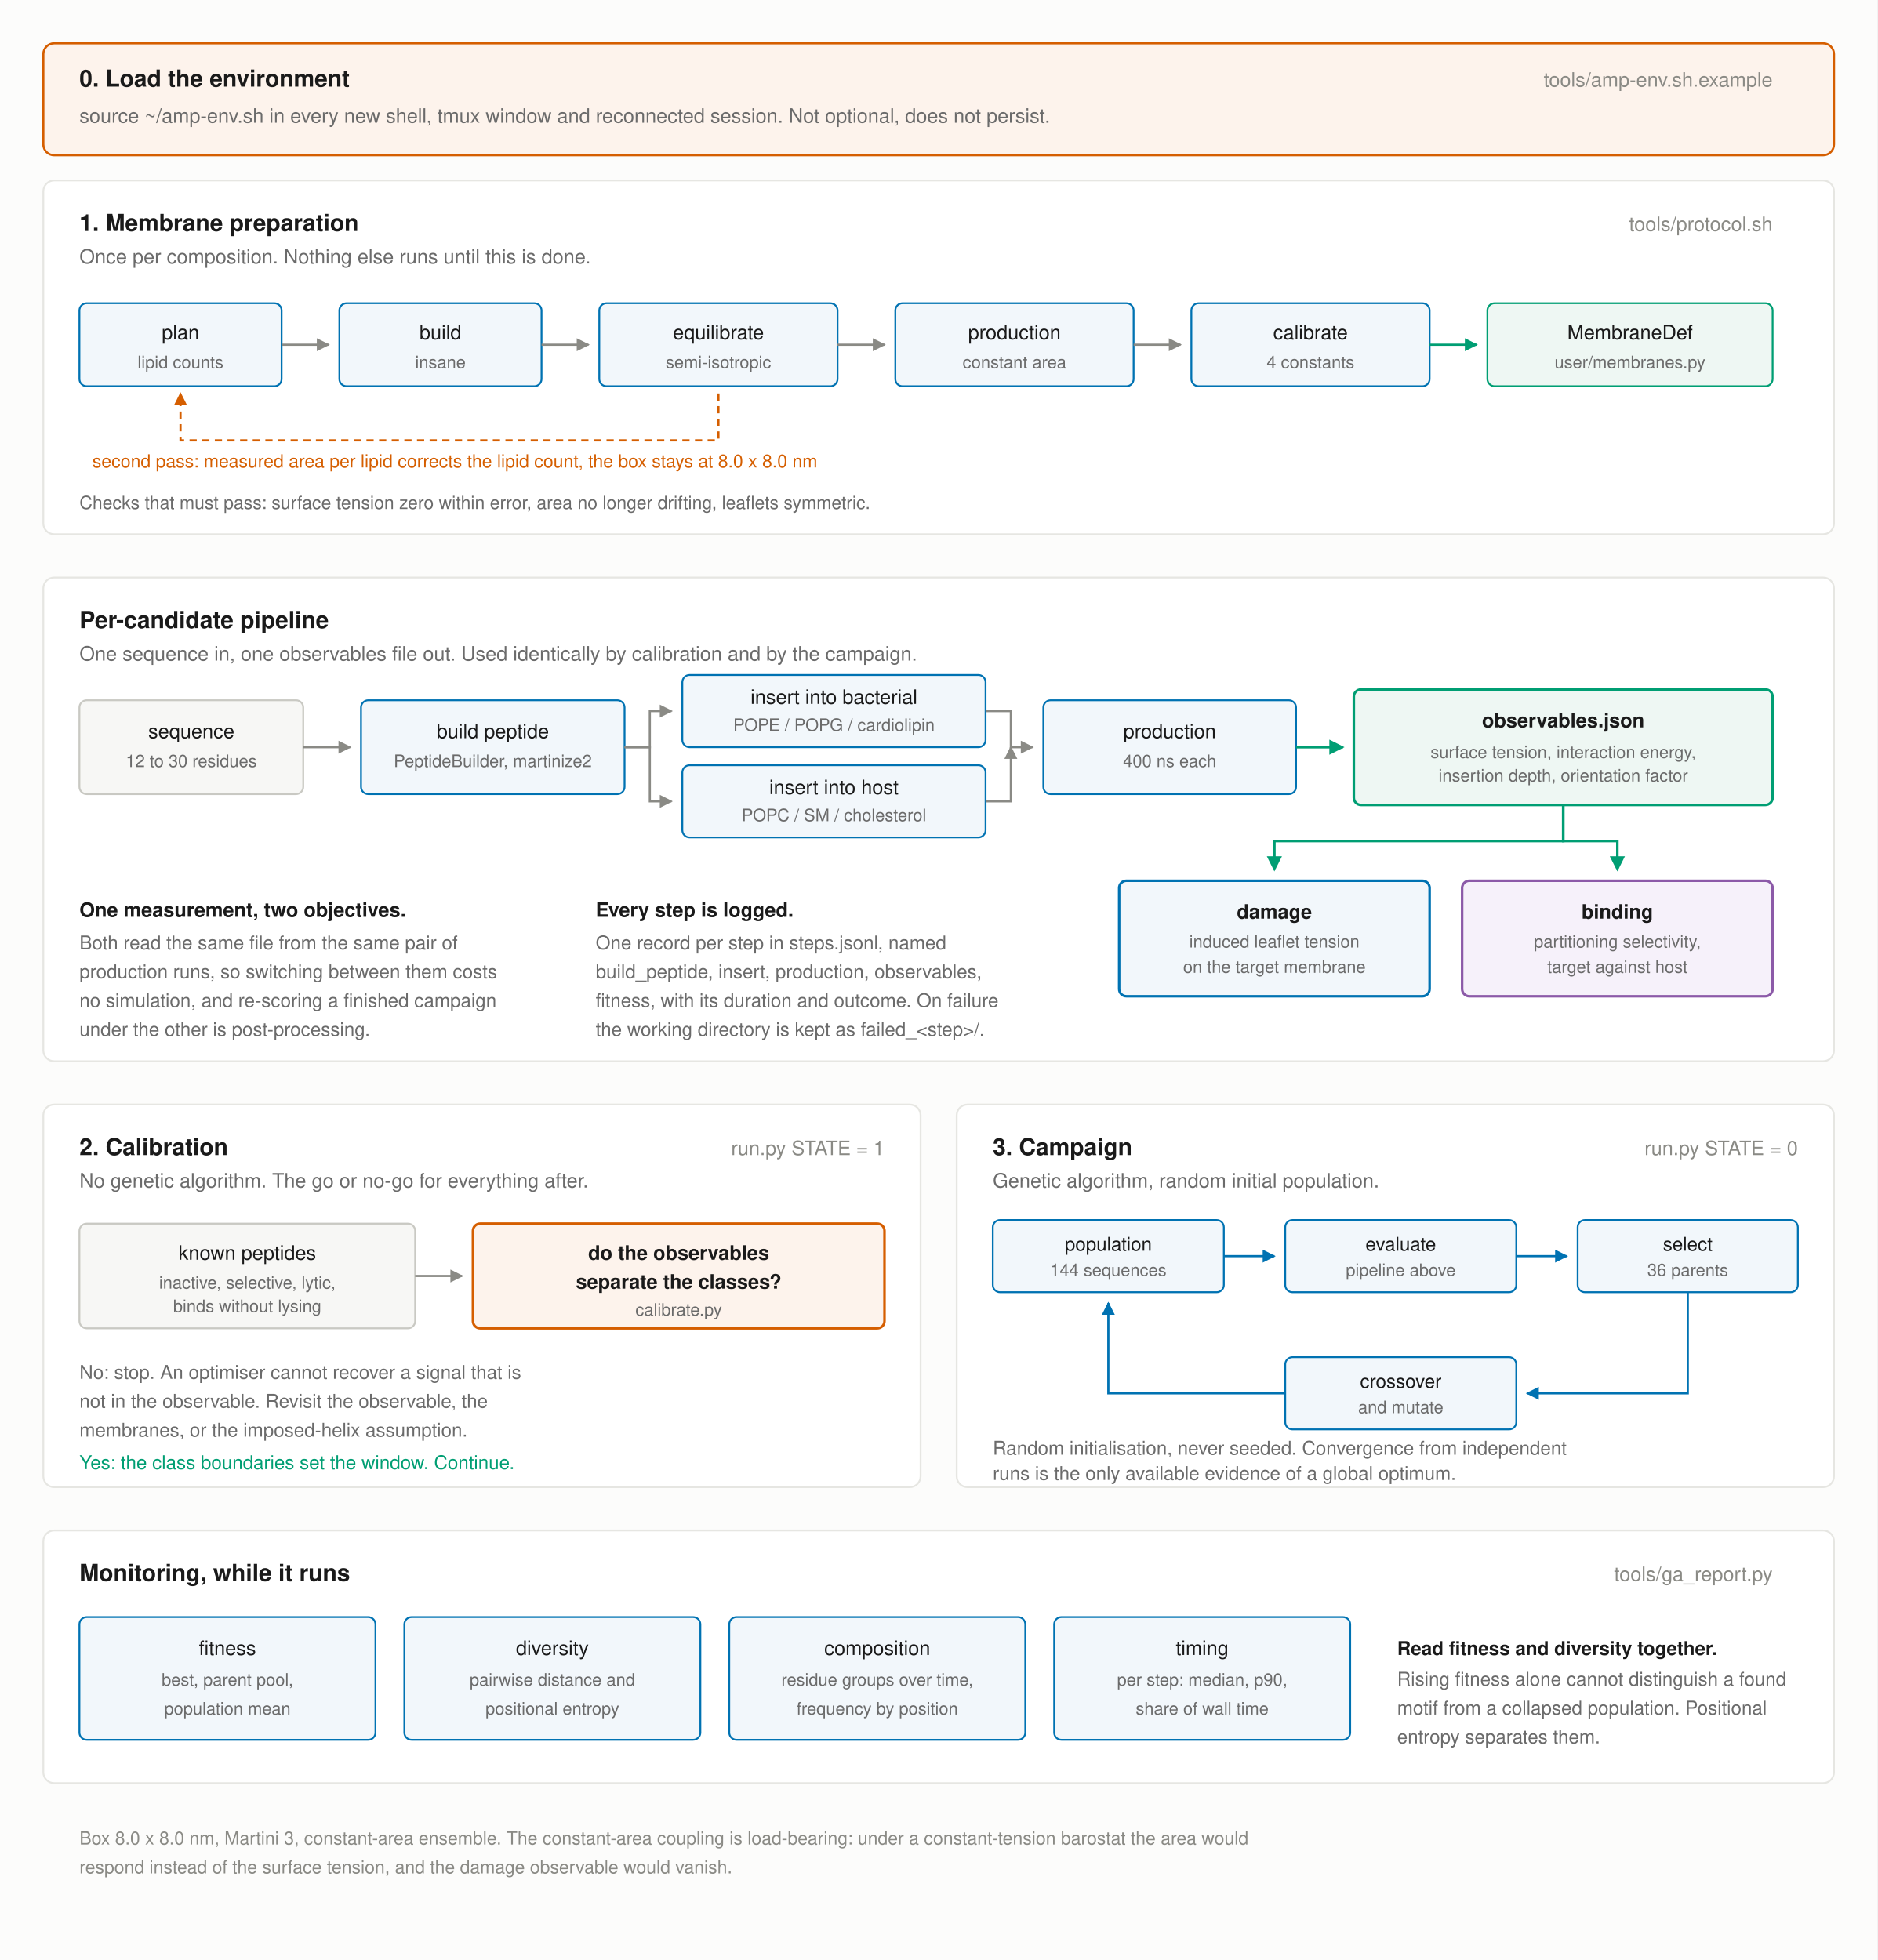
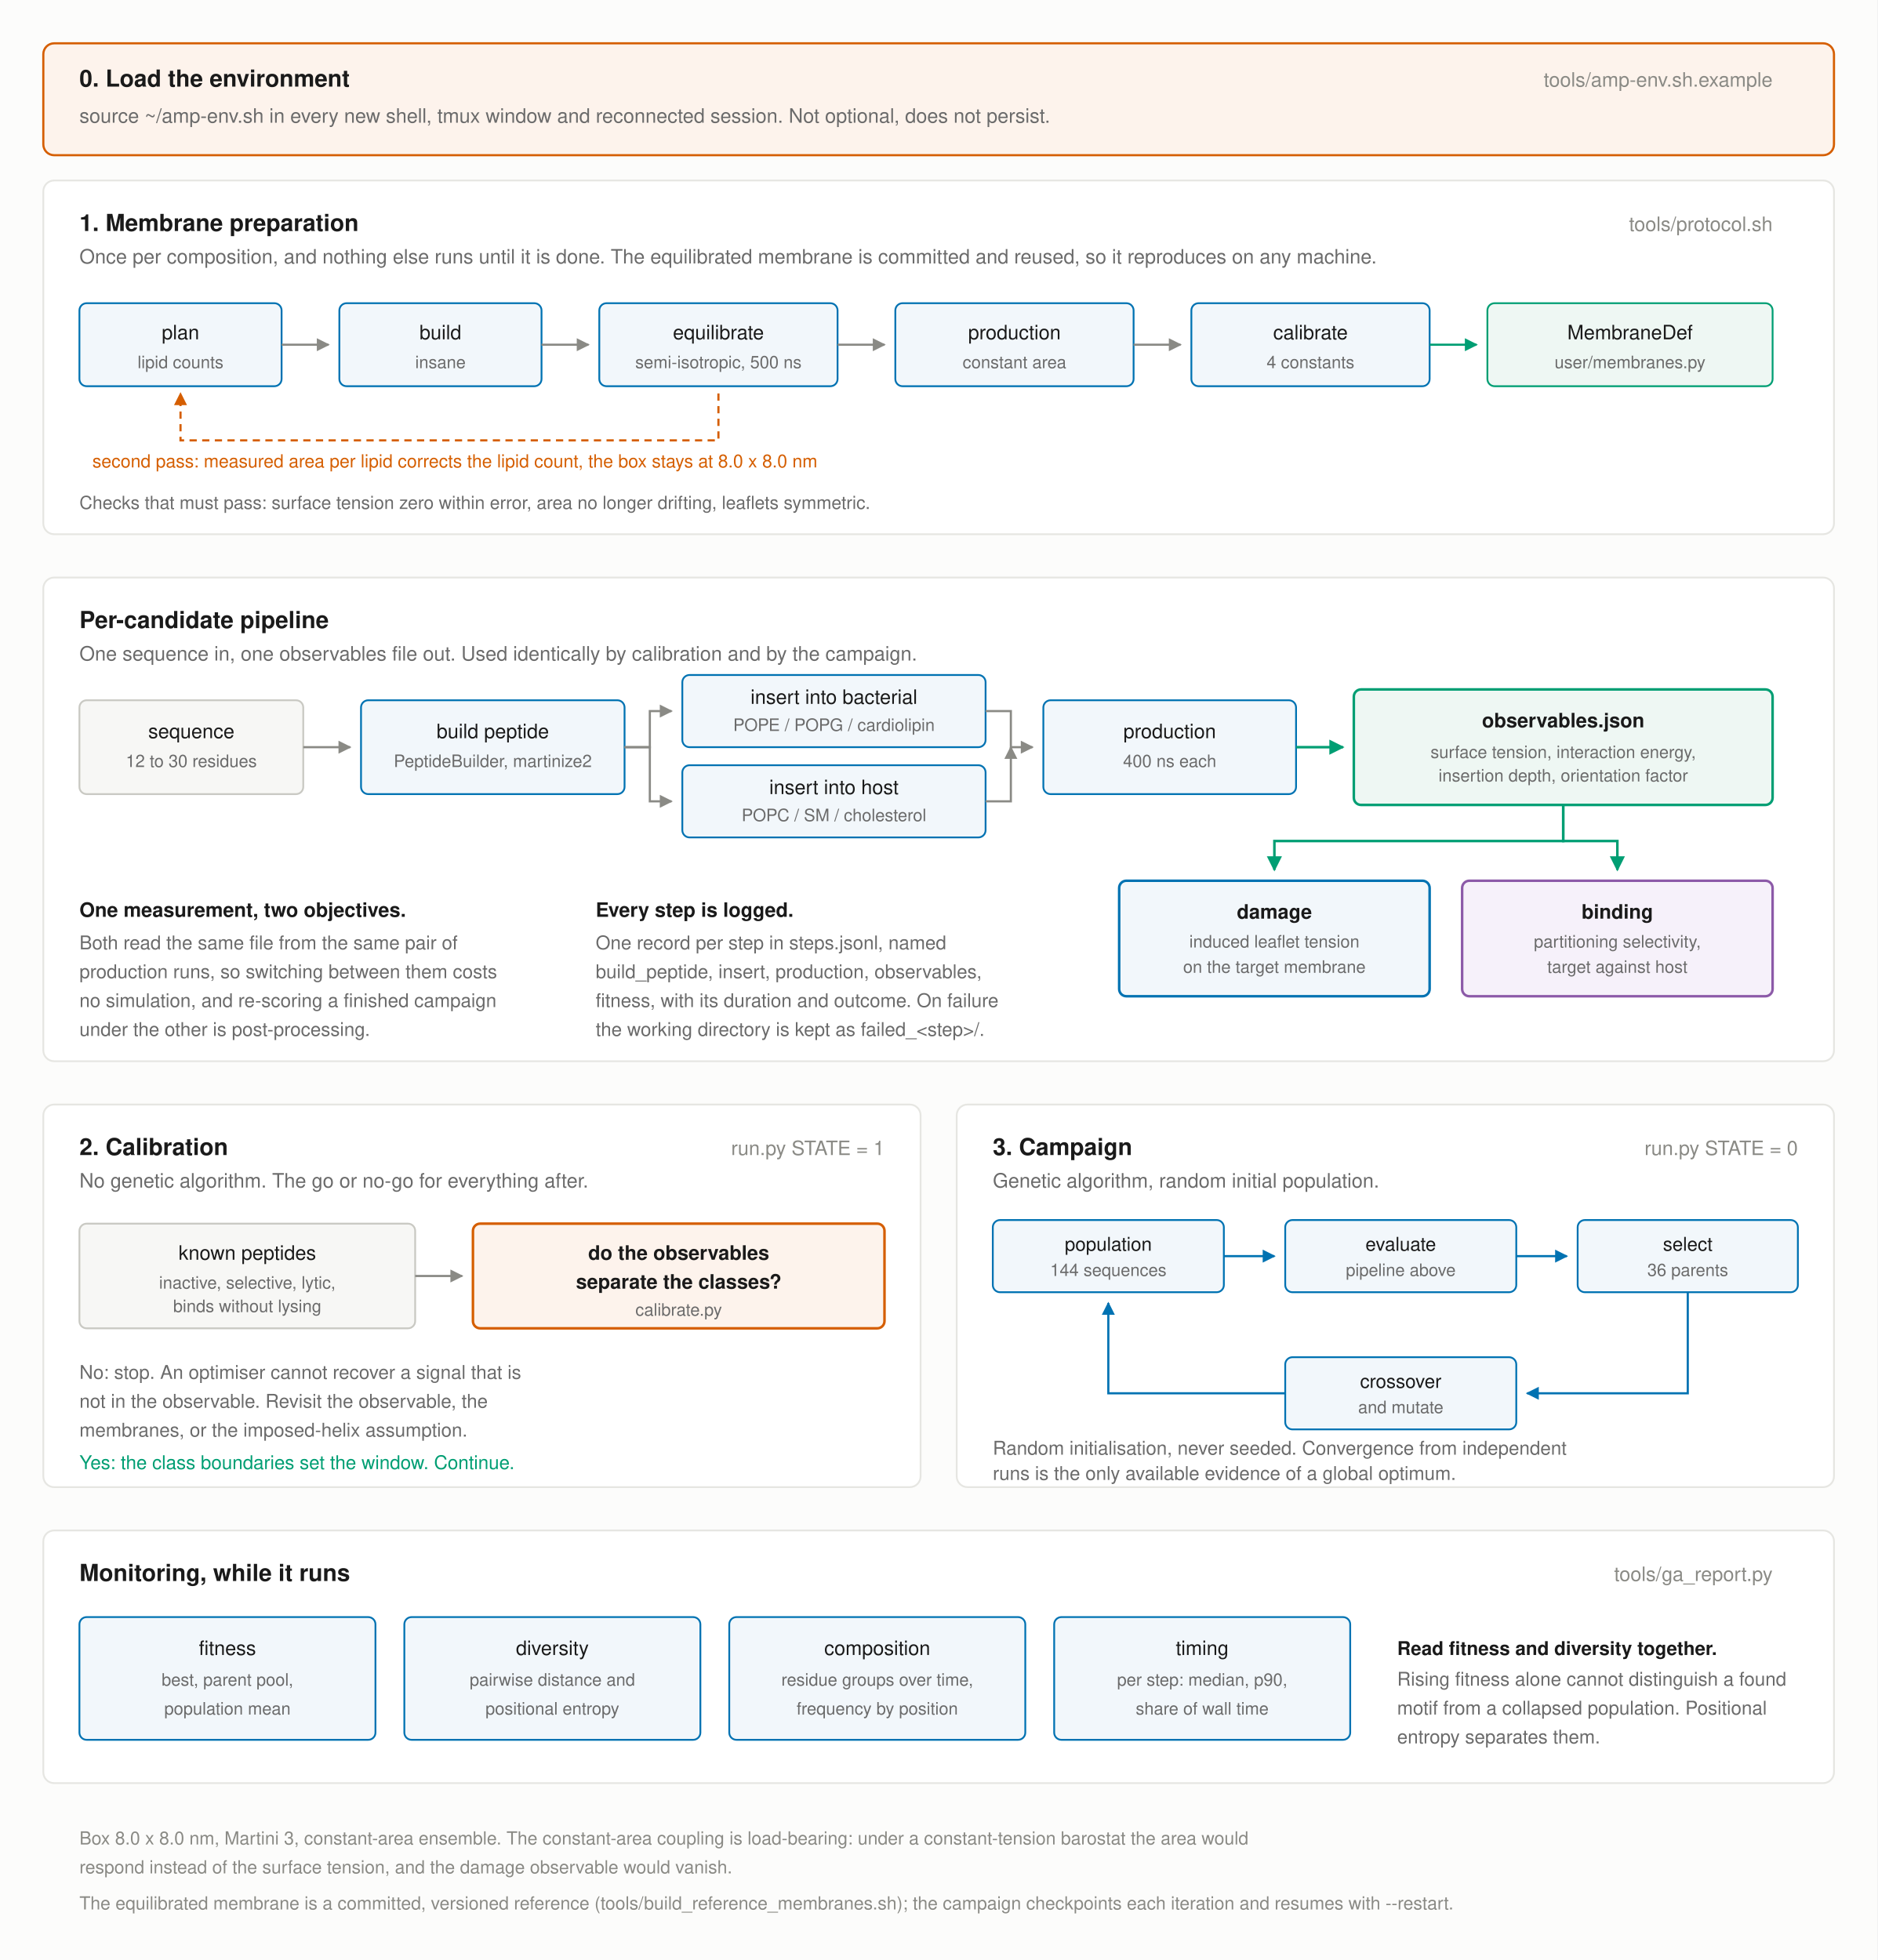
<svg xmlns="http://www.w3.org/2000/svg" viewBox="0 0 1040 1086" width="1040" height="1086" font-family="-apple-system, BlinkMacSystemFont, 'Segoe UI', Helvetica, Arial, sans-serif">
  <defs>
    <marker id="arrow" viewBox="0 0 10 10" refX="9" refY="5" markerWidth="6" markerHeight="6" orient="auto-start-reverse">
      <path d="M 0 0 L 10 5 L 0 10 z" fill="#8a8a85" />
    </marker>
    <marker id="arrowBlue" viewBox="0 0 10 10" refX="9" refY="5" markerWidth="6" markerHeight="6" orient="auto-start-reverse">
      <path d="M 0 0 L 10 5 L 0 10 z" fill="#0072B2" />
    </marker>
    <marker id="arrowGreen" viewBox="0 0 10 10" refX="9" refY="5" markerWidth="6" markerHeight="6" orient="auto-start-reverse">
      <path d="M 0 0 L 10 5 L 0 10 z" fill="#009E73" />
    </marker>
    <marker id="arrowOrange" viewBox="0 0 10 10" refX="9" refY="5" markerWidth="6" markerHeight="6" orient="auto-start-reverse">
      <path d="M 0 0 L 10 5 L 0 10 z" fill="#D55E00" />
    </marker>
  </defs>
  <rect width="1040" height="1086" fill="#fcfcfb" />
  <rect x="24" y="24" width="992" height="62" rx="6" fill="#fdf3ec" stroke="#D55E00" stroke-width="1.2" />
  <text x="44" y="48" font-size="13" font-weight="600" fill="#1a1a1a">0. Load the environment</text>
  <text x="44" y="68" font-size="11" fill="#6b6b6b">source ~/amp-env.sh  in every new shell, tmux window and reconnected session. Not optional, does not persist.</text>
  <text x="982" y="48" font-size="11" fill="#8a8a85" text-anchor="end">tools/amp-env.sh.example</text>
  <rect x="24" y="100.0" width="992" height="196" rx="6" fill="#ffffff" stroke="#e6e6e2" stroke-width="1" />
  <text x="44" y="128.0" font-size="13" font-weight="600" fill="#1a1a1a">1. Membrane preparation</text>
-   <text x="44" y="146.0" font-size="11" fill="#6b6b6b">Once per composition. Nothing else runs until this is done.</text>
+   <text x="44" y="146.0" font-size="11" fill="#6b6b6b">Once per composition, and nothing else runs until it is done. The equilibrated membrane is committed and reused, so it reproduces on any machine.</text>
  <text x="982" y="128.0" font-size="11" fill="#8a8a85" text-anchor="end">tools/protocol.sh</text>
  <g font-size="11">
    <rect x="44" y="168.0" width="112" height="46" rx="4" fill="#f2f7fb" stroke="#0072B2" stroke-width="1" />
    <text x="100" y="188.0" text-anchor="middle" fill="#1a1a1a">plan</text>
    <text x="100" y="204.0" text-anchor="middle" fill="#6b6b6b" font-size="9.5">lipid counts</text>
    <rect x="188" y="168.0" width="112" height="46" rx="4" fill="#f2f7fb" stroke="#0072B2" stroke-width="1" />
    <text x="244" y="188.0" text-anchor="middle" fill="#1a1a1a">build</text>
    <text x="244" y="204.0" text-anchor="middle" fill="#6b6b6b" font-size="9.5">insane</text>
    <rect x="332" y="168.0" width="132" height="46" rx="4" fill="#f2f7fb" stroke="#0072B2" stroke-width="1" />
    <text x="398" y="188.0" text-anchor="middle" fill="#1a1a1a">equilibrate</text>
-     <text x="398" y="204.0" text-anchor="middle" fill="#6b6b6b" font-size="9.5">semi-isotropic</text>
+     <text x="398" y="204.0" text-anchor="middle" fill="#6b6b6b" font-size="9.5">semi-isotropic, 500 ns</text>
    <rect x="496" y="168.0" width="132" height="46" rx="4" fill="#f2f7fb" stroke="#0072B2" stroke-width="1" />
    <text x="562" y="188.0" text-anchor="middle" fill="#1a1a1a">production</text>
    <text x="562" y="204.0" text-anchor="middle" fill="#6b6b6b" font-size="9.5">constant area</text>
    <rect x="660" y="168.0" width="132" height="46" rx="4" fill="#f2f7fb" stroke="#0072B2" stroke-width="1" />
    <text x="726" y="188.0" text-anchor="middle" fill="#1a1a1a">calibrate</text>
    <text x="726" y="204.0" text-anchor="middle" fill="#6b6b6b" font-size="9.5">4 constants</text>
    <rect x="824" y="168.0" width="158" height="46" rx="4" fill="#eef7f3" stroke="#009E73" stroke-width="1" />
    <text x="903" y="188.0" text-anchor="middle" fill="#1a1a1a">MembraneDef</text>
    <text x="903" y="204.0" text-anchor="middle" fill="#6b6b6b" font-size="9.5">user/membranes.py</text>
  </g>
  <g stroke="#8a8a85" stroke-width="1.2" fill="none" marker-end="url(#arrow)">
    <path d="M 156 191.0 L 182 191.0" />
    <path d="M 300 191.0 L 326 191.0" />
    <path d="M 464 191.0 L 490 191.0" />
    <path d="M 628 191.0 L 654 191.0" />
  </g>
  <path d="M 792 191.0 L 818 191.0" stroke="#009E73" stroke-width="1.2" fill="none" marker-end="url(#arrowGreen)" />
  <path d="M 398 218.0 L 398 244.0 L 100 244.0 L 100 218.0" stroke="#D55E00" stroke-width="1.2" fill="none" stroke-dasharray="4 3" marker-end="url(#arrowOrange)" />
  <text x="252" y="259.0" font-size="10" fill="#D55E00" text-anchor="middle">second pass: measured area per lipid corrects the lipid count, the box stays at 8.0 x 8.0 nm</text>
  <text x="44" y="282.0" font-size="10" fill="#6b6b6b">Checks that must pass: surface tension zero within error, area no longer drifting, leaflets symmetric.</text>
  <rect x="24" y="320.0" width="992" height="268" rx="6" fill="#ffffff" stroke="#e6e6e2" stroke-width="1" />
  <text x="44" y="348.0" font-size="13" font-weight="600" fill="#1a1a1a">Per-candidate pipeline</text>
  <text x="44" y="366.0" font-size="11" fill="#6b6b6b">One sequence in, one observables file out. Used identically by calibration and by the campaign.</text>
  <g font-size="11">
    <rect x="44" y="388.0" width="124" height="52" rx="4" fill="#f7f7f5" stroke="#c9c9c3" stroke-width="1" />
    <text x="106" y="409.0" text-anchor="middle" fill="#1a1a1a">sequence</text>
    <text x="106" y="425.0" text-anchor="middle" fill="#6b6b6b" font-size="9.5">12 to 30 residues</text>
    <rect x="200" y="388.0" width="146" height="52" rx="4" fill="#f2f7fb" stroke="#0072B2" stroke-width="1" />
    <text x="273" y="409.0" text-anchor="middle" fill="#1a1a1a">build peptide</text>
    <text x="273" y="425.0" text-anchor="middle" fill="#6b6b6b" font-size="9.5">PeptideBuilder, martinize2</text>
    <rect x="378" y="374.0" width="168" height="40" rx="4" fill="#f2f7fb" stroke="#0072B2" stroke-width="1" />
    <text x="462" y="390.0" text-anchor="middle" fill="#1a1a1a">insert into bacterial</text>
    <text x="462" y="405.0" text-anchor="middle" fill="#6b6b6b" font-size="9.5">POPE / POPG / cardiolipin</text>
    <rect x="378" y="424.0" width="168" height="40" rx="4" fill="#f2f7fb" stroke="#0072B2" stroke-width="1" />
    <text x="462" y="440.0" text-anchor="middle" fill="#1a1a1a">insert into host</text>
    <text x="462" y="455.0" text-anchor="middle" fill="#6b6b6b" font-size="9.5">POPC / SM / cholesterol</text>
    <rect x="578" y="388.0" width="140" height="52" rx="4" fill="#f2f7fb" stroke="#0072B2" stroke-width="1" />
    <text x="648" y="409.0" text-anchor="middle" fill="#1a1a1a">production</text>
    <text x="648" y="425.0" text-anchor="middle" fill="#6b6b6b" font-size="9.5">400 ns each</text>
    <rect x="750" y="382.0" width="232" height="64" rx="4" fill="#eef7f3" stroke="#009E73" stroke-width="1.4" />
    <text x="866" y="403.0" text-anchor="middle" fill="#1a1a1a" font-weight="600">observables.json</text>
    <text x="866" y="420.0" text-anchor="middle" fill="#6b6b6b" font-size="9.5">surface tension, interaction energy,</text>
    <text x="866" y="433.0" text-anchor="middle" fill="#6b6b6b" font-size="9.5">insertion depth, orientation factor</text>
  </g>
  <g stroke="#8a8a85" stroke-width="1.2" fill="none" marker-end="url(#arrow)">
    <path d="M 168 414.0 L 194 414.0" />
    <path d="M 346 414.0 L 360 414.0 L 360 394.0 L 372 394.0" />
    <path d="M 346 414.0 L 360 414.0 L 360 444.0 L 372 444.0" />
    <path d="M 546 394.0 L 560 394.0 L 560 414.0 L 572 414.0" />
    <path d="M 546 444.0 L 560 444.0 L 560 414.0" />
  </g>
  <path d="M 718 414.0 L 744 414.0" stroke="#009E73" stroke-width="1.4" fill="none" marker-end="url(#arrowGreen)" />
  <g font-size="11">
    <rect x="620" y="488.0" width="172" height="64" rx="4" fill="#f2f7fb" stroke="#0072B2" stroke-width="1.4" />
    <text x="706" y="509.0" text-anchor="middle" fill="#1a1a1a" font-weight="600">damage</text>
    <text x="706" y="525.0" text-anchor="middle" fill="#6b6b6b" font-size="9.5">induced leaflet tension</text>
    <text x="706" y="539.0" text-anchor="middle" fill="#6b6b6b" font-size="9.5">on the target membrane</text>
    <rect x="810" y="488.0" width="172" height="64" rx="4" fill="#f6f1fa" stroke="#8C5AA8" stroke-width="1.4" />
    <text x="896" y="509.0" text-anchor="middle" fill="#1a1a1a" font-weight="600">binding</text>
    <text x="896" y="525.0" text-anchor="middle" fill="#6b6b6b" font-size="9.5">partitioning selectivity,</text>
    <text x="896" y="539.0" text-anchor="middle" fill="#6b6b6b" font-size="9.5">target against host</text>
  </g>
  <g stroke="#009E73" stroke-width="1.4" fill="none" marker-end="url(#arrowGreen)">
    <path d="M 866 446.0 L 866 466.0 L 706 466.0 L 706 482.0" />
    <path d="M 866 446.0 L 866 466.0 L 896 466.0 L 896 482.0" />
  </g>
  <text x="44" y="508.0" font-size="11" fill="#1a1a1a" font-weight="600">One measurement, two objectives.</text>
  <text x="44" y="526.0" font-size="10.5" fill="#6b6b6b">Both read the same file from the same pair of</text>
  <text x="44" y="542.0" font-size="10.5" fill="#6b6b6b">production runs, so switching between them costs</text>
  <text x="44" y="558.0" font-size="10.5" fill="#6b6b6b">no simulation, and re-scoring a finished campaign</text>
  <text x="44" y="574.0" font-size="10.5" fill="#6b6b6b">under the other is post-processing.</text>
  <text x="330" y="508.0" font-size="11" fill="#1a1a1a" font-weight="600">Every step is logged.</text>
  <text x="330" y="526.0" font-size="10.5" fill="#6b6b6b">One record per step in steps.jsonl, named</text>
  <text x="330" y="542.0" font-size="10.5" fill="#6b6b6b">build_peptide, insert, production, observables,</text>
  <text x="330" y="558.0" font-size="10.5" fill="#6b6b6b">fitness, with its duration and outcome. On failure</text>
  <text x="330" y="574.0" font-size="10.5" fill="#6b6b6b">the working directory is kept as failed_&lt;step&gt;/.</text>
  <rect x="24" y="612.0" width="486" height="212" rx="6" fill="#ffffff" stroke="#e6e6e2" stroke-width="1" />
  <text x="44" y="640.0" font-size="13" font-weight="600" fill="#1a1a1a">2. Calibration</text>
  <text x="44" y="658.0" font-size="11" fill="#6b6b6b">No genetic algorithm. The go or no-go for everything after.</text>
  <text x="490" y="640.0" font-size="11" fill="#8a8a85" text-anchor="end">run.py STATE = 1</text>
  <g font-size="11">
    <rect x="44" y="678.0" width="186" height="58" rx="4" fill="#f7f7f5" stroke="#c9c9c3" stroke-width="1" />
    <text x="137" y="698.0" text-anchor="middle" fill="#1a1a1a">known peptides</text>
    <text x="137" y="714.0" text-anchor="middle" fill="#6b6b6b" font-size="9.5">inactive, selective, lytic,</text>
    <text x="137" y="727.0" text-anchor="middle" fill="#6b6b6b" font-size="9.5">binds without lysing</text>
    <rect x="262" y="678.0" width="228" height="58" rx="4" fill="#fdf3ec" stroke="#D55E00" stroke-width="1.4" />
    <text x="376" y="698.0" text-anchor="middle" fill="#1a1a1a" font-weight="600">do the observables</text>
    <text x="376" y="714.0" text-anchor="middle" fill="#1a1a1a" font-weight="600">separate the classes?</text>
    <text x="376" y="729.0" text-anchor="middle" fill="#6b6b6b" font-size="9.5">calibrate.py</text>
  </g>
  <path d="M 230 707.0 L 256 707.0" stroke="#8a8a85" stroke-width="1.2" fill="none" marker-end="url(#arrow)" />
  <text x="44" y="764.0" font-size="10.5" fill="#6b6b6b">No: stop. An optimiser cannot recover a signal that is</text>
  <text x="44" y="780.0" font-size="10.5" fill="#6b6b6b">not in the observable. Revisit the observable, the</text>
  <text x="44" y="796.0" font-size="10.5" fill="#6b6b6b">membranes, or the imposed-helix assumption.</text>
  <text x="44" y="814.0" font-size="10.5" fill="#009E73">Yes: the class boundaries set the window. Continue.</text>
  <rect x="530" y="612.0" width="486" height="212" rx="6" fill="#ffffff" stroke="#e6e6e2" stroke-width="1" />
  <text x="550" y="640.0" font-size="13" font-weight="600" fill="#1a1a1a">3. Campaign</text>
  <text x="550" y="658.0" font-size="11" fill="#6b6b6b">Genetic algorithm, random initial population.</text>
  <text x="996" y="640.0" font-size="11" fill="#8a8a85" text-anchor="end">run.py STATE = 0</text>
  <g font-size="10.5">
    <rect x="550" y="676.0" width="128" height="40" rx="4" fill="#f2f7fb" stroke="#0072B2" stroke-width="1" />
    <text x="614" y="693.0" text-anchor="middle" fill="#1a1a1a">population</text>
    <text x="614" y="707.0" text-anchor="middle" fill="#6b6b6b" font-size="9.5">144 sequences</text>
    <rect x="712" y="676.0" width="128" height="40" rx="4" fill="#f2f7fb" stroke="#0072B2" stroke-width="1" />
    <text x="776" y="693.0" text-anchor="middle" fill="#1a1a1a">evaluate</text>
    <text x="776" y="707.0" text-anchor="middle" fill="#6b6b6b" font-size="9.5">pipeline above</text>
    <rect x="874" y="676.0" width="122" height="40" rx="4" fill="#f2f7fb" stroke="#0072B2" stroke-width="1" />
    <text x="935" y="693.0" text-anchor="middle" fill="#1a1a1a">select</text>
    <text x="935" y="707.0" text-anchor="middle" fill="#6b6b6b" font-size="9.5">36 parents</text>
    <rect x="712" y="752.0" width="128" height="40" rx="4" fill="#f2f7fb" stroke="#0072B2" stroke-width="1" />
    <text x="776" y="769.0" text-anchor="middle" fill="#1a1a1a">crossover</text>
    <text x="776" y="783.0" text-anchor="middle" fill="#6b6b6b" font-size="9.5">and mutate</text>
  </g>
  <g stroke="#0072B2" stroke-width="1.2" fill="none" marker-end="url(#arrowBlue)">
    <path d="M 678 696.0 L 706 696.0" />
    <path d="M 840 696.0 L 868 696.0" />
    <path d="M 935 716.0 L 935 772.0 L 846 772.0" />
    <path d="M 712 772.0 L 614 772.0 L 614 722.0" />
  </g>
  <text x="550" y="806.0" font-size="10.5" fill="#6b6b6b">Random initialisation, never seeded. Convergence from independent</text>
  <text x="550" y="820.0" font-size="10.5" fill="#6b6b6b">runs is the only available evidence of a global optimum.</text>
  <rect x="24" y="848.0" width="992" height="140" rx="6" fill="#ffffff" stroke="#e6e6e2" stroke-width="1" />
  <text x="44" y="876.0" font-size="13" font-weight="600" fill="#1a1a1a">Monitoring, while it runs</text>
  <text x="982" y="876.0" font-size="11" fill="#8a8a85" text-anchor="end">tools/ga_report.py</text>
  <g font-size="11">
    <rect x="44" y="896.0" width="164" height="68" rx="4" fill="#f2f7fb" stroke="#0072B2" stroke-width="1" />
    <text x="126" y="917.0" text-anchor="middle" fill="#1a1a1a">fitness</text>
    <text x="126" y="934.0" text-anchor="middle" fill="#6b6b6b" font-size="9.5">best, parent pool,</text>
    <text x="126" y="950.0" text-anchor="middle" fill="#6b6b6b" font-size="9.5">population mean</text>
    <rect x="224" y="896.0" width="164" height="68" rx="4" fill="#f2f7fb" stroke="#0072B2" stroke-width="1" />
    <text x="306" y="917.0" text-anchor="middle" fill="#1a1a1a">diversity</text>
    <text x="306" y="934.0" text-anchor="middle" fill="#6b6b6b" font-size="9.5">pairwise distance and</text>
    <text x="306" y="950.0" text-anchor="middle" fill="#6b6b6b" font-size="9.5">positional entropy</text>
    <rect x="404" y="896.0" width="164" height="68" rx="4" fill="#f2f7fb" stroke="#0072B2" stroke-width="1" />
    <text x="486" y="917.0" text-anchor="middle" fill="#1a1a1a">composition</text>
    <text x="486" y="934.0" text-anchor="middle" fill="#6b6b6b" font-size="9.5">residue groups over time,</text>
    <text x="486" y="950.0" text-anchor="middle" fill="#6b6b6b" font-size="9.5">frequency by position</text>
    <rect x="584" y="896.0" width="164" height="68" rx="4" fill="#f2f7fb" stroke="#0072B2" stroke-width="1" />
    <text x="666" y="917.0" text-anchor="middle" fill="#1a1a1a">timing</text>
    <text x="666" y="934.0" text-anchor="middle" fill="#6b6b6b" font-size="9.5">per step: median, p90,</text>
    <text x="666" y="950.0" text-anchor="middle" fill="#6b6b6b" font-size="9.5">share of wall time</text>
  </g>
  <text x="774" y="917.0" font-size="10.5" fill="#1a1a1a" font-weight="600">Read fitness and diversity together.</text>
  <text x="774" y="934.0" font-size="10.5" fill="#6b6b6b">Rising fitness alone cannot distinguish a found</text>
  <text x="774" y="950.0" font-size="10.5" fill="#6b6b6b">motif from a collapsed population. Positional</text>
  <text x="774" y="966.0" font-size="10.5" fill="#6b6b6b">entropy separates them.</text>
  <text x="44" y="1022.0" font-size="10" fill="#8a8a85">Box 8.0 x 8.0 nm, Martini 3, constant-area ensemble. The constant-area coupling is load-bearing: under a constant-tension barostat the area would</text>
  <text x="44" y="1038.0" font-size="10" fill="#8a8a85">respond instead of the surface tension, and the damage observable would vanish.</text>
+   <text x="44" y="1058.0" font-size="10" fill="#8a8a85">The equilibrated membrane is a committed, versioned reference (tools/build_reference_membranes.sh); the campaign checkpoints each iteration and resumes with --restart.</text>
</svg>
